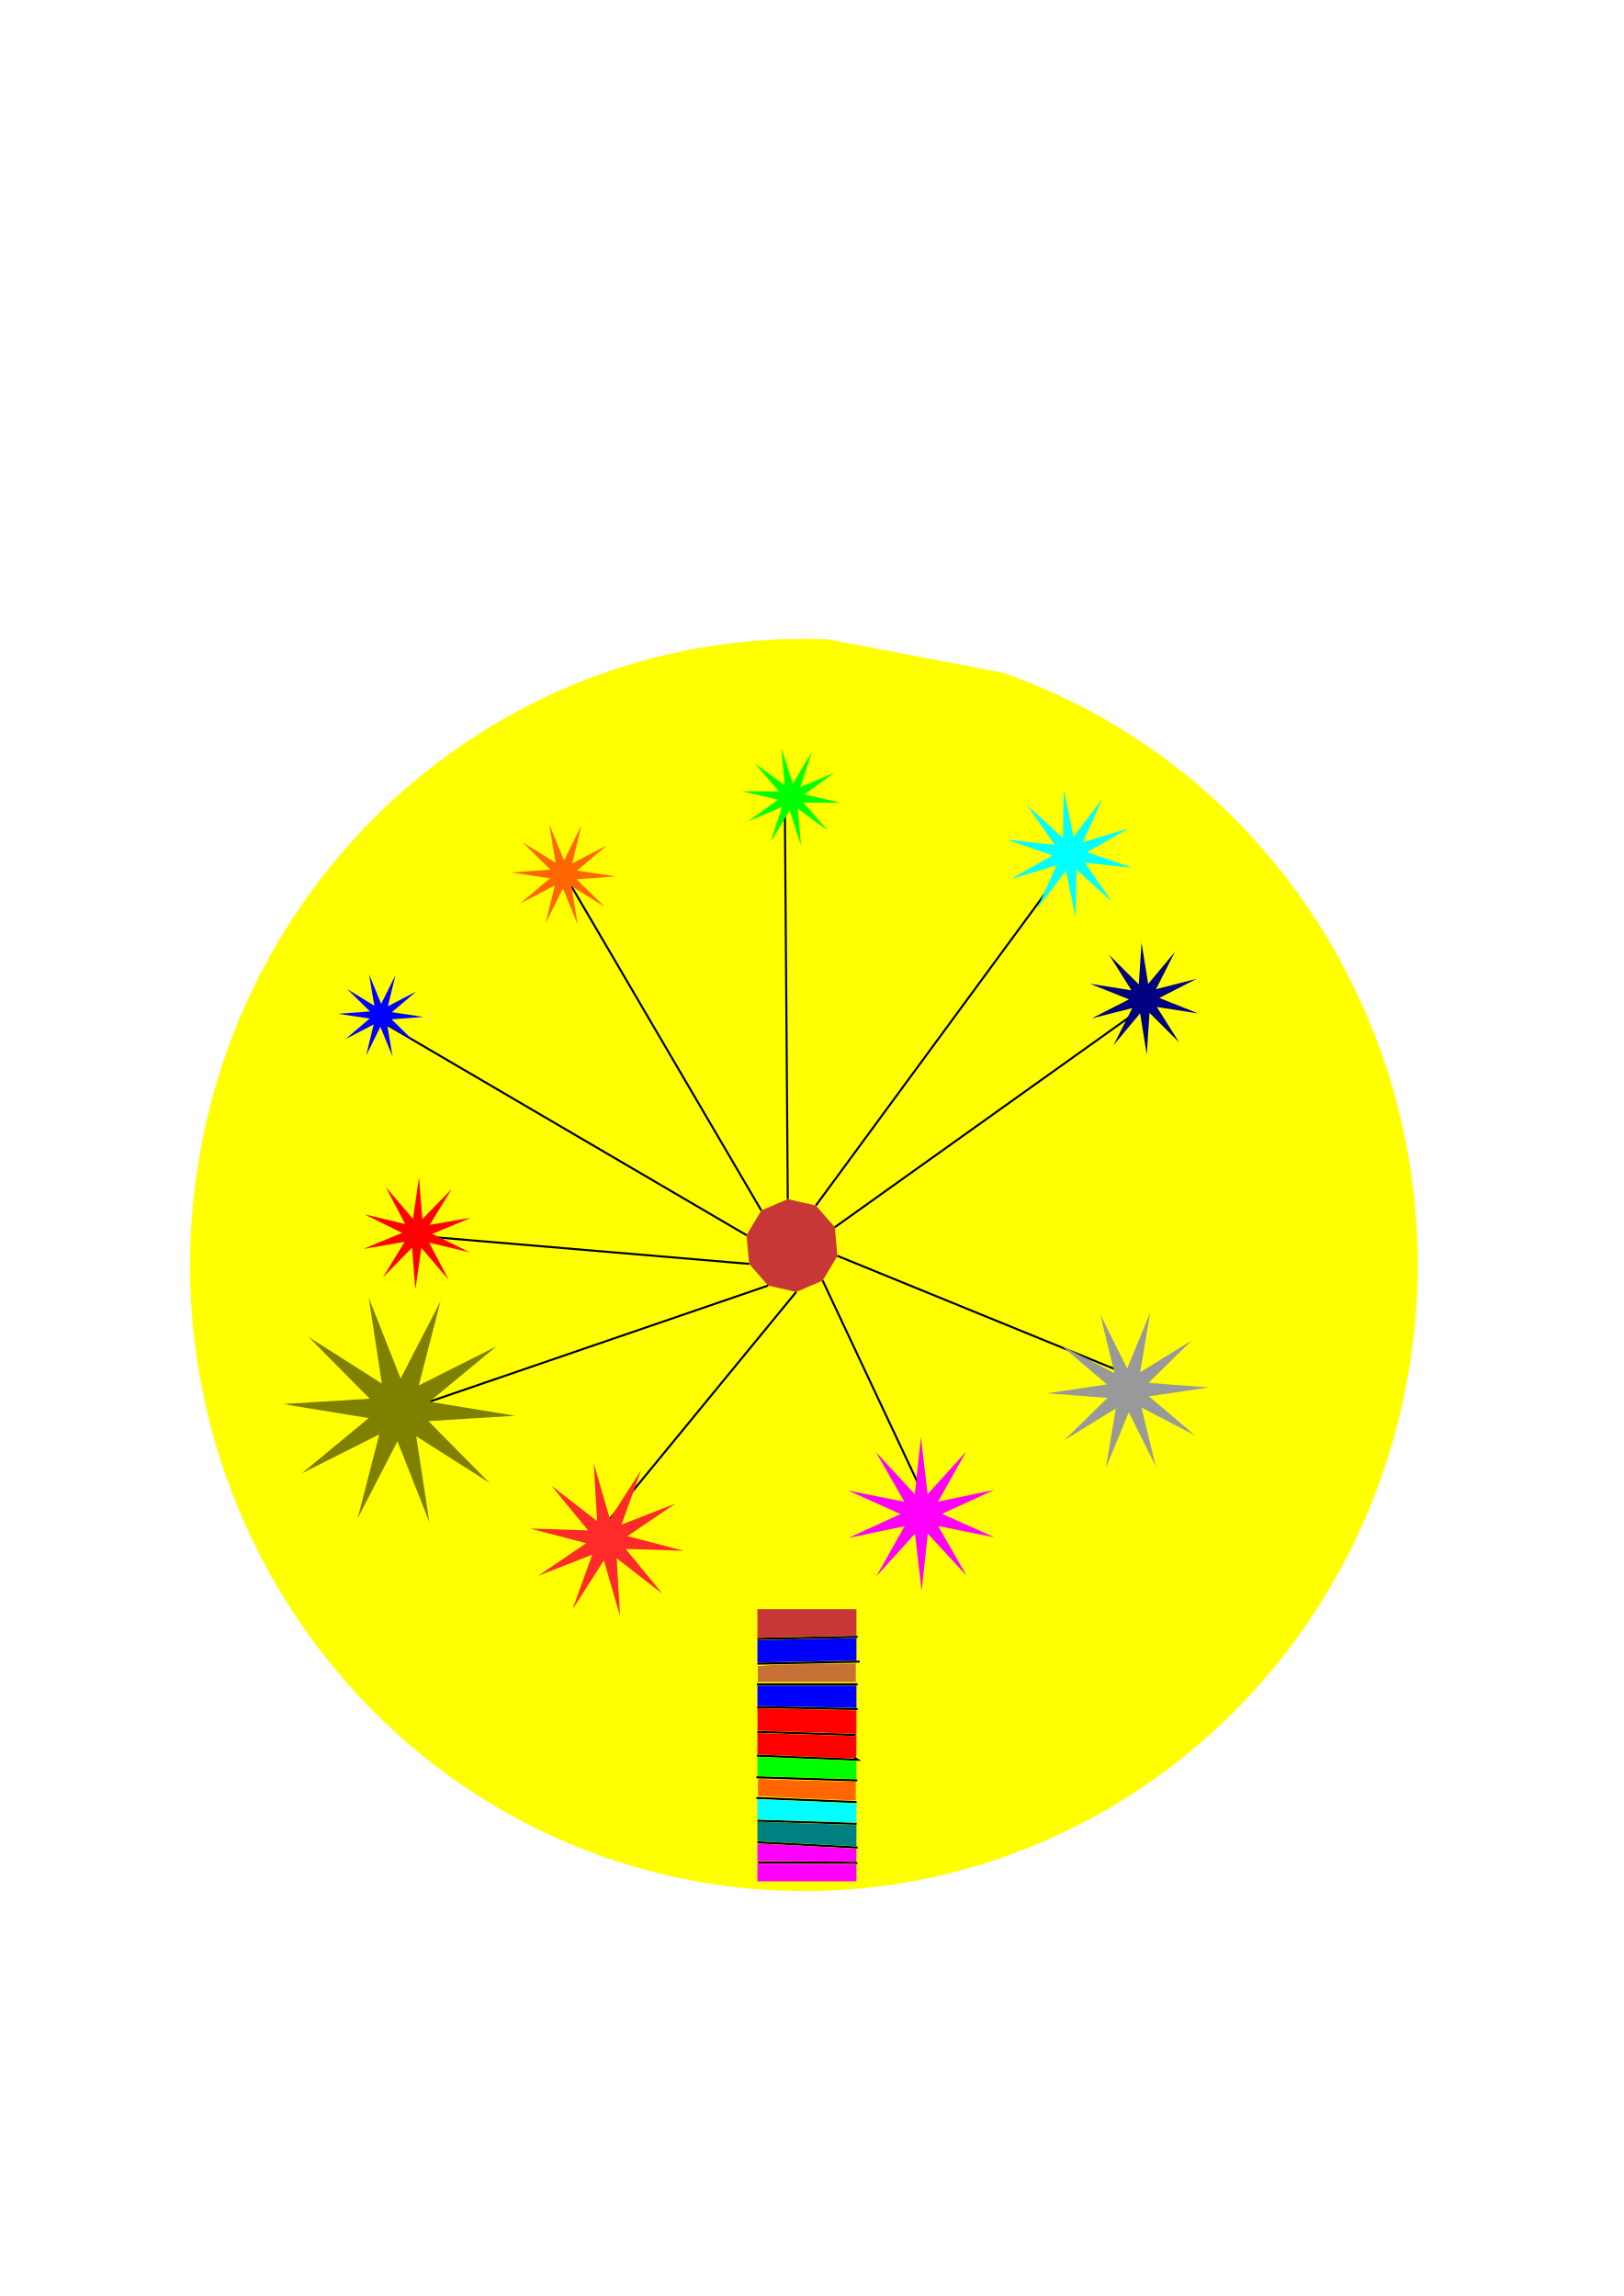
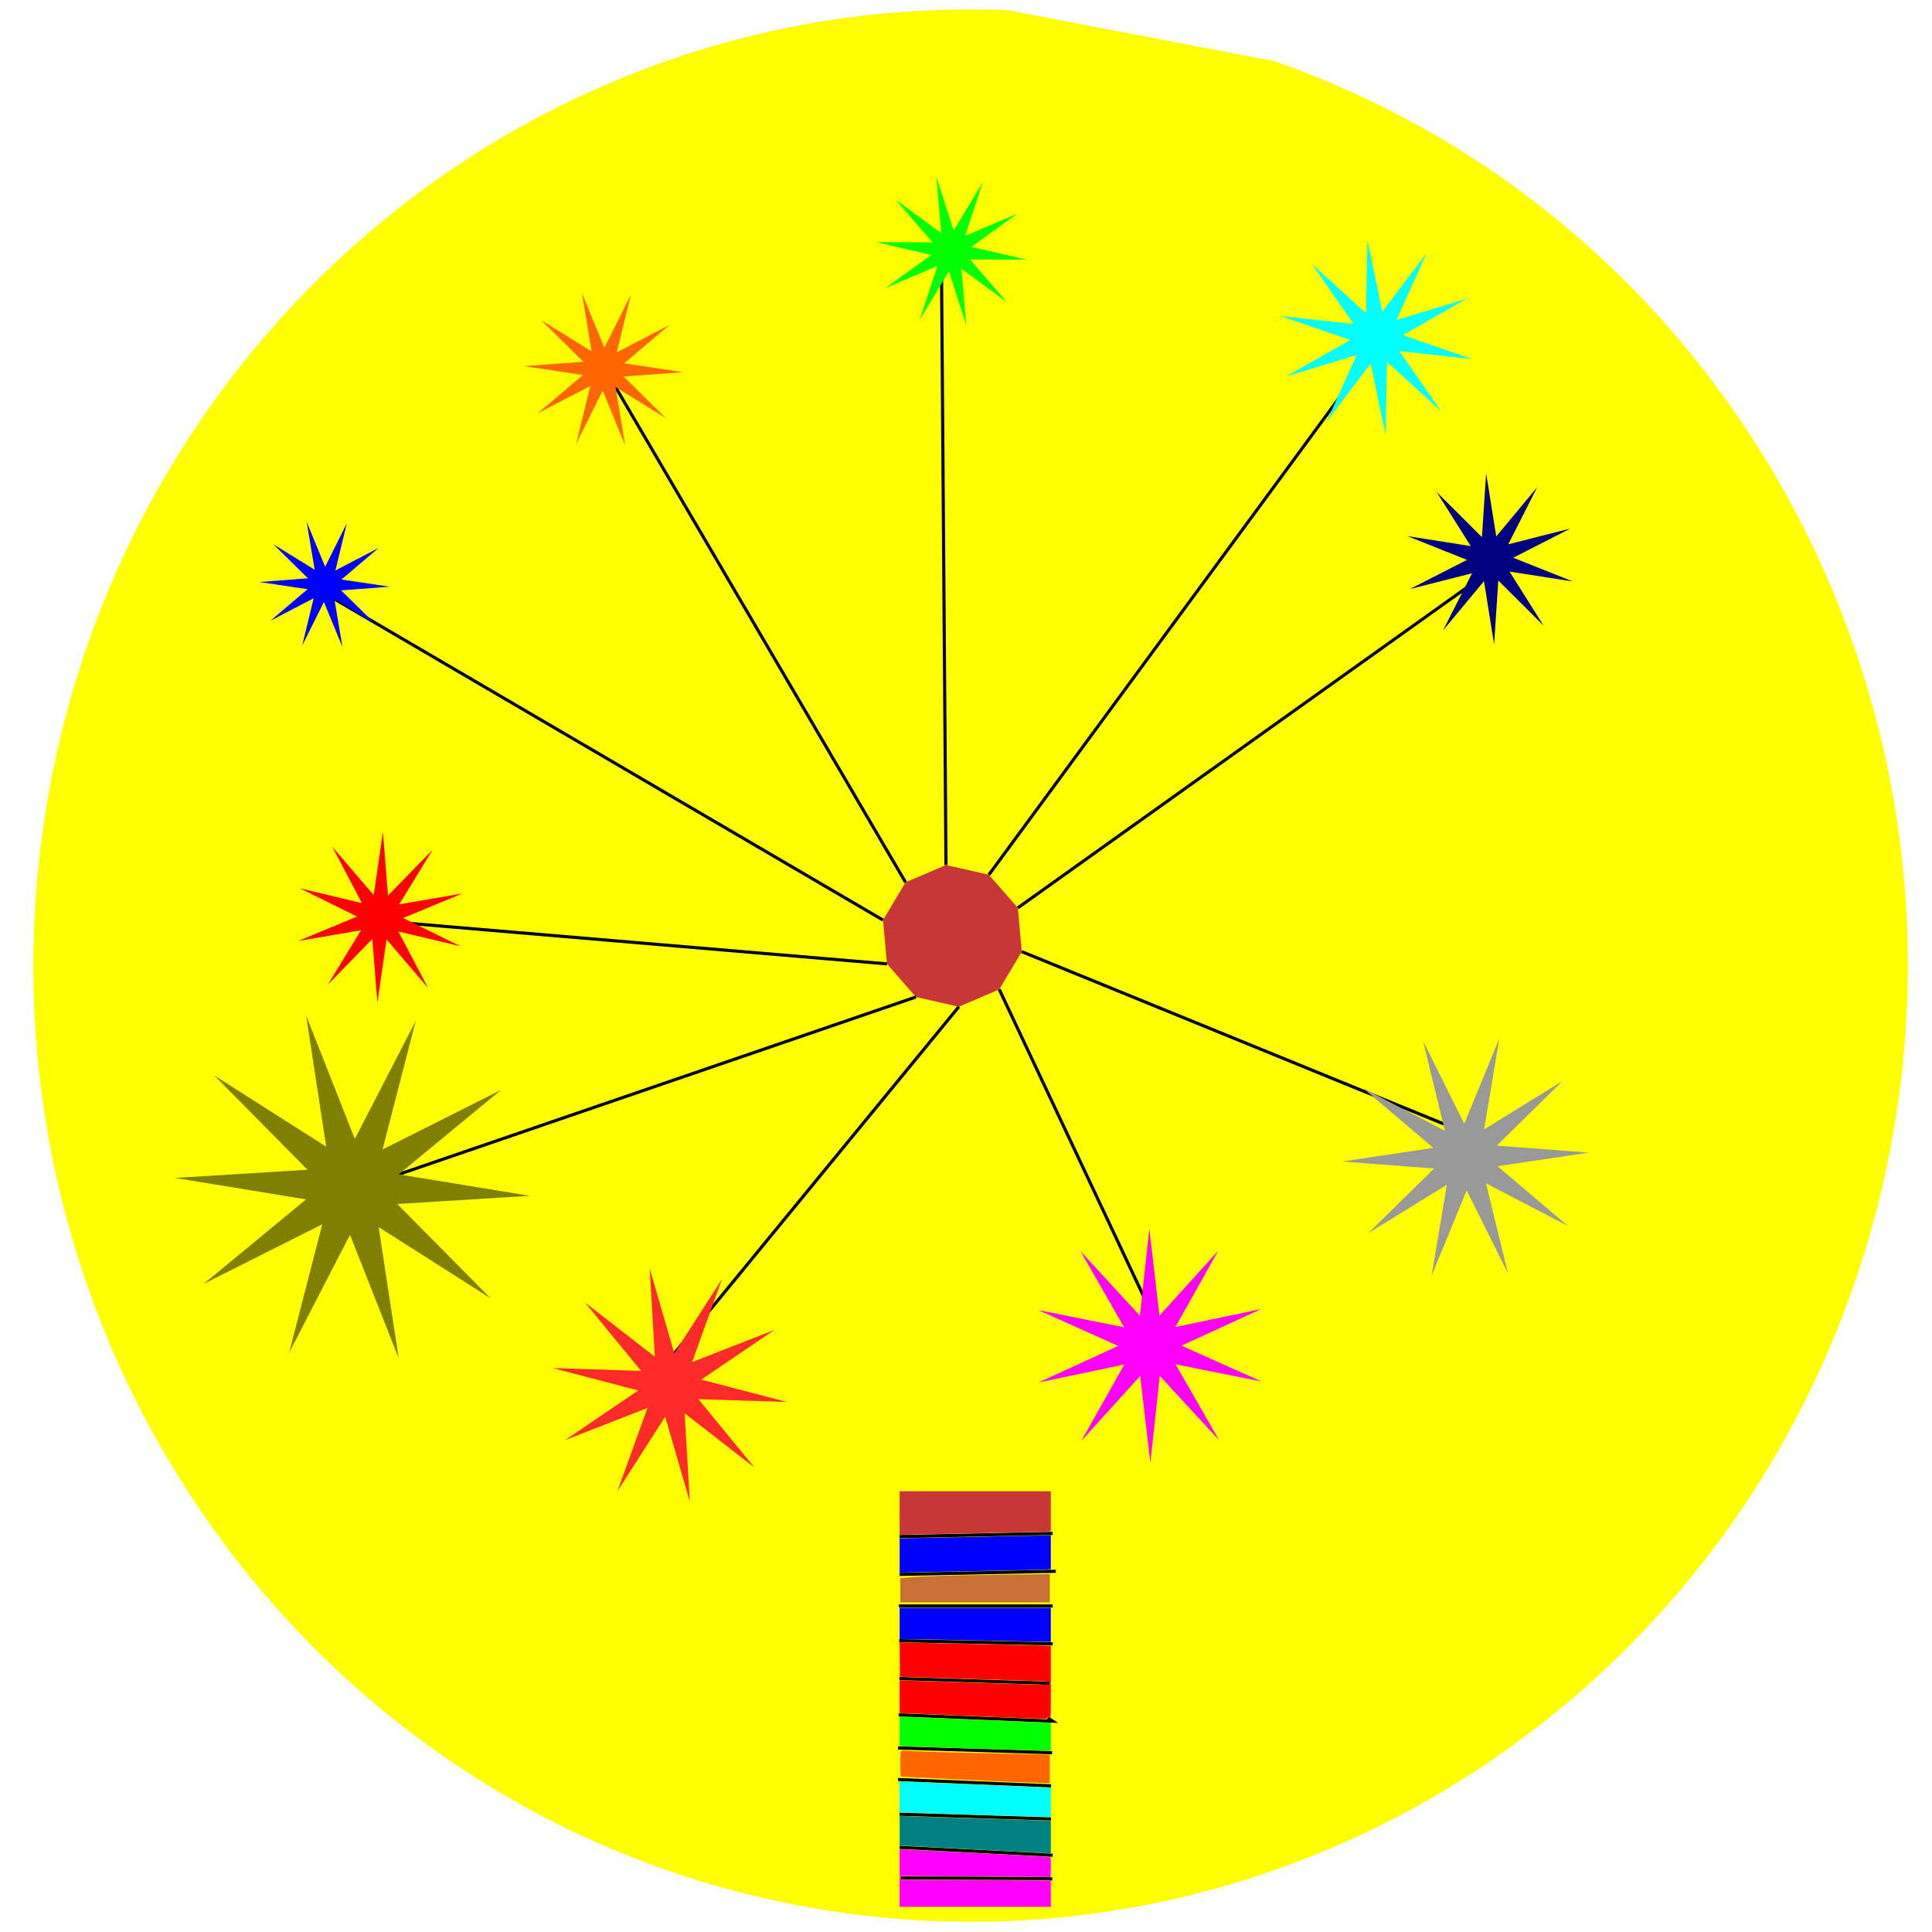
- <svg xmlns="http://www.w3.org/2000/svg" width="210mm" height="297mm" viewBox="0 0 210 297" version="1.1" id="svg8">
+ <svg xmlns="http://www.w3.org/2000/svg" width="300mm" height="300mm" viewBox="0 0 300 300" version="1.1" id="svg8">
  <defs id="defs2" />
-   <g id="layer1">
-     <path style="opacity:1;fill:#ffff00;fill-opacity:1;fill-rule:evenodd;stroke-width:0.265" id="path815" d="M 129.713,87.027 A 79.379,80.983 0 0 1 180.726,184.271 79.379,80.983 0 0 1 89.36,243.232 79.379,80.983 0 0 1 25.09,154.543 79.379,80.983 0 0 1 107.131,82.714" />
-     <g id="g882" transform="translate(-10.20536,142.875)">
+   <g id="layer1" transform="translate(0,3)">
+     <path style="opacity:1;fill:#ffff00;fill-opacity:1;fill-rule:evenodd;stroke-width:0.485" id="path815" d="M 197.902,6.499 A 145.519,148.459 0 0 1 291.42,184.767 145.519,148.459 0 0 1 123.926,292.855 145.519,148.459 0 0 1 6.106,130.27 145.519,148.459 0 0 1 156.505,-1.409" />
+     <g id="g882" transform="matrix(1.833217,0,0,1.833217,-58.59836,108.8792)">
      <path style="opacity:1;fill:#ff6600;fill-opacity:1;fill-rule:evenodd;stroke-width:0.714" d="" id="path932" transform="matrix(0.2645833,0,0,0.2645833,10.20536,-142.875)" />
      <g id="g961" transform="translate(90.5253,-8.315476)">
        <rect style="opacity:1;fill:#ffff00;fill-opacity:1;fill-rule:evenodd;stroke-width:0.265" id="rect817" width="12.829" height="35.28" x="17.64" y="73.563" ry="1.7419371e-014" />
        <path style="fill:none;stroke:#000000;stroke-width:0.267px;stroke-linecap:butt;stroke-linejoin:miter;stroke-opacity:1" d="m 17.633,77.438 12.969,-0.267 v 0" id="path819" />
        <path style="fill:none;stroke:#000000;stroke-width:0.265px;stroke-linecap:butt;stroke-linejoin:miter;stroke-opacity:1" d="M 17.64,80.645 30.87,80.378" id="path821" />
        <path style="fill:none;stroke:#000000;stroke-width:0.268px;stroke-linecap:butt;stroke-linejoin:miter;stroke-opacity:1" d="M 17.576,83.318 H 30.602" id="path823" />
        <path style="fill:none;stroke:#000000;stroke-width:0.269px;stroke-linecap:butt;stroke-linejoin:miter;stroke-opacity:1" d="m 17.609,86.258 12.993,0.267" id="path825" />
        <path style="fill:none;stroke:#000000;stroke-width:0.267px;stroke-linecap:butt;stroke-linejoin:miter;stroke-opacity:1" d="M 30.335,89.866 17.623,89.465" id="path827" />
        <path style="fill:none;stroke:#000000;stroke-width:0.267px;stroke-linecap:butt;stroke-linejoin:miter;stroke-opacity:1" d="M 17.557,92.539 30.602,93.073 30.195,92.806" id="path829" />
        <path style="fill:none;stroke:#000000;stroke-width:0.268px;stroke-linecap:butt;stroke-linejoin:miter;stroke-opacity:1" d="M 30.555,95.746 17.506,95.345" id="path831" />
        <path style="fill:none;stroke:#000000;stroke-width:0.265px;stroke-linecap:butt;stroke-linejoin:miter;stroke-opacity:1" d="m 17.506,98.018 12.963,0.535 v 0" id="path833" />
        <path style="fill:none;stroke:#000000;stroke-width:0.265px;stroke-linecap:butt;stroke-linejoin:miter;stroke-opacity:1" d="M 30.469,98.552 Z" id="path835" />
        <path style="fill:none;stroke:#000000;stroke-width:0.265px;stroke-linecap:butt;stroke-linejoin:miter;stroke-opacity:1" d="m 30.469,101.359 -12.829,-0.401 v 0" id="path837" />
        <path style="fill:none;stroke:#000000;stroke-width:0.265px;stroke-linecap:butt;stroke-linejoin:miter;stroke-opacity:1" d="m 17.64,103.764 12.963,0.668 v 0" id="path839" />
        <path style="fill:#ff0000;stroke:#000000;stroke-width:0.265px;stroke-linecap:butt;stroke-linejoin:miter;stroke-opacity:1" d="m 17.765,106.358 12.473,0.047 0.331,0.047 v 0" id="path841" />
        <path style="opacity:1;fill:#008080;fill-opacity:1;fill-rule:evenodd;stroke-width:0.179" d="m 103.735,393.525 c -5.205,-0.278 -15.089,-0.79 -21.964,-1.138 -6.875,-0.348 -13.083,-0.681 -13.795,-0.739 l -1.295,-0.105 v -4.729 -4.729 l 1.83,0.105 c 1.007,0.058 11.312,0.386 22.902,0.729 11.589,0.343 21.654,0.669 22.366,0.725 l 1.295,0.102 v 5.163 5.163 l -0.938,-0.022 c -0.516,-0.012 -5.196,-0.249 -10.402,-0.527 z" id="path845" transform="scale(0.2645833)" />
        <path style="opacity:1;fill:#00ffff;fill-opacity:1;fill-rule:evenodd;stroke-width:0.179" d="M 90.52,381.742 C 79.127,381.369 69.103,381.058 68.243,381.051 l -1.562,-0.013 v -5.017 -5.017 l 1.83,0.112 c 1.007,0.061 8.741,0.391 17.188,0.732 8.446,0.341 18.113,0.741 21.482,0.888 3.368,0.147 6.522,0.267 7.009,0.267 h 0.885 v 4.732 4.732 l -1.92,-0.023 c -1.056,-0.013 -11.241,-0.328 -22.634,-0.701 z" id="path847" transform="scale(0.2645833)" />
        <path style="opacity:1;fill:#00ff00;fill-opacity:1;fill-rule:evenodd;stroke-width:0.179" d="m 91.502,360.576 c -10.46,-0.327 -20.324,-0.646 -21.92,-0.71 l -2.902,-0.116 v -4.719 -4.719 l 1.83,0.102 c 1.007,0.056 6.772,0.3 12.812,0.543 6.04,0.243 15.796,0.641 21.679,0.886 5.883,0.245 11.006,0.445 11.384,0.445 h 0.687 v 4.464 4.464 l -2.277,-0.023 c -1.252,-0.013 -10.835,-0.29 -21.295,-0.617 z" id="path849" transform="scale(0.2645833)" />
        <path style="opacity:1;fill:#ff0000;fill-opacity:1;fill-rule:evenodd;stroke-width:0.179" d="m 104.895,350.762 c -2.799,-0.123 -12.542,-0.53 -21.652,-0.904 l -16.562,-0.68 v -5.25 -5.25 l 2.723,0.116 c 4.347,0.185 42.15,1.35 43.808,1.35 h 1.504 v -0.514 -0.514 l -2.366,-0.113 c -1.301,-0.062 -7.75,-0.278 -14.33,-0.481 -6.58,-0.203 -16.304,-0.503 -21.607,-0.668 l -9.643,-0.299 -0.047,-5.509 -0.047,-5.509 3.172,0.111 c 1.745,0.061 11.57,0.27 21.833,0.465 10.263,0.194 19.725,0.402 21.027,0.461 l 2.366,0.107 v 11.501 c 0,11.439 -0.002,11.5 -0.356,11.279 -0.306,-0.191 -0.395,-0.166 -0.635,0.177 -0.262,0.374 -0.4,0.397 -2.189,0.373 -1.05,-0.014 -4.2,-0.127 -6.999,-0.25 z" id="path851" transform="scale(0.2645833)" />
        <path style="opacity:1;fill:#0000ff;fill-opacity:1;fill-rule:evenodd;stroke-width:0.179" d="m 91.502,325.938 c -10.067,-0.224 -19.77,-0.413 -21.562,-0.421 l -3.259,-0.015 v -5 -5 h 24.196 24.196 v 5.446 5.446 l -2.634,-0.025 c -1.449,-0.014 -10.871,-0.208 -20.937,-0.431 z" id="path853" transform="scale(0.2645833)" />
        <path style="opacity:1;fill:#0000ff;fill-opacity:1;fill-rule:evenodd;stroke-width:0.179" d="m 66.681,298.775 v -5.518 l 20.491,-0.405 c 11.27,-0.223 22.158,-0.453 24.196,-0.513 l 3.705,-0.108 v 5.459 5.459 l -1.473,0.1 c -0.81,0.055 -10.353,0.263 -21.205,0.462 -10.853,0.199 -21.078,0.411 -22.723,0.472 l -2.991,0.11 z" id="path855" transform="scale(0.2645833)" />
        <path style="opacity:1;fill:#ff00ff;fill-opacity:1;fill-rule:evenodd;stroke-width:0.179" d="m 66.681,402.02 v -9.196 l 0.759,9.8e-4 c 0.417,5.4e-4 6.062,0.277 12.545,0.614 6.482,0.337 16.848,0.864 23.036,1.171 6.188,0.307 11.431,0.594 11.652,0.639 0.399,0.081 0.402,0.106 0.402,3.303 0,1.772 -0.06,3.186 -0.134,3.143 -0.074,-0.043 -10.887,-0.136 -24.031,-0.208 l -23.897,-0.13 0.057,0.599 0.057,0.599 23.929,0.103 c 13.161,0.057 23.949,0.117 23.973,0.134 0.025,0.017 0.045,1.919 0.045,4.227 v 4.196 H 90.877 66.681 Z" id="path857" transform="scale(0.2645833)" />
        <path style="opacity:1;fill:#c83737;fill-opacity:1;fill-rule:evenodd;stroke-width:0.179" d="m 66.681,285.168 v -6.988 h 24.196 24.196 v 6.412 6.412 l -1.652,0.102 c -0.908,0.056 -10.25,0.265 -20.759,0.463 -10.509,0.199 -20.654,0.412 -22.545,0.474 l -3.438,0.113 z" id="path859" transform="scale(0.2645833)" />
        <path transform="matrix(0.2645833,0,0,0.2645833,10.20536,-142.875)" id="path930" d="m 28.324,849.879 v -3.872 l 4.464,-0.397 c 2.455,-0.218 13.223,-0.509 23.929,-0.645 l 19.464,-0.248 v 4.517 4.517 H 52.252 28.324 Z" style="opacity:1;fill:#c87137;fill-opacity:1;fill-rule:evenodd;stroke-width:0.714" />
        <path transform="matrix(0.2645833,0,0,0.2645833,10.20536,-142.875)" id="path936" d="m 47.966,910.494 c -10.607,-0.493 -19.366,-0.926 -19.464,-0.963 -0.098,-0.037 -0.179,-2.017 -0.179,-4.4 0,-3.787 0.158,-4.289 1.25,-3.978 0.688,0.196 11.455,0.578 23.929,0.85 l 22.679,0.494 v 4.555 4.555 l -4.464,-0.109 c -2.455,-0.06 -13.143,-0.512 -23.75,-1.005 z" style="opacity:1;fill:#ff6600;fill-opacity:1;fill-rule:evenodd;stroke-width:0.714" />
      </g>
    </g>
-     <path style="opacity:1;fill:#c83737;fill-opacity:1;fill-rule:evenodd;stroke-width:0.265" id="path884" d="m 106.4,165.653 -3.424,1.467 -3.632,-0.826 -2.453,-2.803 -0.337,-3.71 1.908,-3.199 3.424,-1.467 3.632,0.826 2.453,2.803 0.337,3.71 z" />
-     <path style="fill:none;stroke:#000000;stroke-width:0.265px;stroke-linecap:butt;stroke-linejoin:miter;stroke-opacity:1" d="m 107.972,158.745 40.384,-28.81 -0.378,-0.756" id="path886" />
-     <path style="fill:none;stroke:#000000;stroke-width:0.265px;stroke-linecap:butt;stroke-linejoin:miter;stroke-opacity:1" d="m 108.308,162.454 40.236,16.428" id="path888" />
-     <path style="fill:none;stroke:#000000;stroke-width:0.265px;stroke-linecap:butt;stroke-linejoin:miter;stroke-opacity:1" d="m 106.4,165.653 14.93,31.75" id="path890" />
-     <path style="fill:none;stroke:#000000;stroke-width:0.265px;stroke-linecap:butt;stroke-linejoin:miter;stroke-opacity:1" d="M 99.344,166.294 55.538,181.317" id="path892" />
-     <path style="fill:none;stroke:#000000;stroke-width:0.266px;stroke-linecap:butt;stroke-linejoin:miter;stroke-opacity:1" d="M 102.976,167.12 78.879,196.482" id="path894" />
-     <path style="fill:none;stroke:#000000;stroke-width:0.265px;stroke-linecap:butt;stroke-linejoin:miter;stroke-opacity:1" d="m 96.891,163.49 -43.597,-3.696" id="path896" />
-     <path style="fill:none;stroke:#000000;stroke-width:0.265px;stroke-linecap:butt;stroke-linejoin:miter;stroke-opacity:1" d="M 98.463,156.582 73.894,114.626" id="path898" />
-     <path style="fill:none;stroke:#000000;stroke-width:0.265px;stroke-linecap:butt;stroke-linejoin:miter;stroke-opacity:1" d="m 96.555,159.781 -46.473,-27.201 0.567,-0.189" id="path900" />
-     <path style="fill:none;stroke:#000000;stroke-width:0.265px;stroke-linecap:butt;stroke-linejoin:miter;stroke-opacity:1" d="m 105.519,155.941 34.521,-46.985" id="path902" />
-     <path style="fill:none;stroke:#000000;stroke-width:0.265px;stroke-linecap:butt;stroke-linejoin:miter;stroke-opacity:1" d="m 101.887,155.115 -0.4,-53.529" id="path904" />
-     <path style="opacity:1;fill:#ff0000;fill-opacity:1;fill-rule:evenodd;stroke-width:0.265" id="path908" d="m 60.762,162 -5.26,-1.257 2.516,4.787 -3.516,-4.108 -0.778,5.352 -0.43,-5.391 -3.775,3.872 2.821,-4.614 -5.33,0.914 4.994,-2.075 -4.849,-2.394 5.26,1.257 -2.516,-4.787 3.516,4.108 0.778,-5.352 0.43,5.391 3.775,-3.872 -2.821,4.614 5.33,-0.914 -4.994,2.075 z" />
-     <path style="opacity:1;fill:#0000ff;fill-opacity:1;fill-rule:evenodd;stroke-width:0.265" id="path910" d="m 53.595,134.744 -3.513,-2.164 0.684,4.069 -1.57,-3.816 -1.839,3.694 0.973,-4.01 -3.659,1.908 3.144,-2.673 -4.082,-0.607 4.114,-0.314 -2.945,-2.89 3.513,2.164 -0.684,-4.069 1.57,3.816 1.839,-3.694 -0.973,4.01 3.659,-1.908 -3.144,2.673 4.082,0.607 -4.114,0.314 z" />
-     <path style="opacity:1;fill:#ff6600;fill-opacity:1;fill-rule:evenodd;stroke-width:0.265" id="path912" d="m 78.173,117.273 -4.279,-2.647 0.824,4.963 -1.906,-4.656 -2.251,4.5 1.195,-4.887 -4.466,2.317 3.839,-3.251 -4.975,-0.75 5.017,-0.374 -3.584,-3.531 4.279,2.647 -0.824,-4.963 1.906,4.656 2.251,-4.5 -1.195,4.887 4.466,-2.317 -3.839,3.251 4.975,0.75 -5.017,0.374 z" />
-     <path style="opacity:1;fill:#00ff00;fill-opacity:1;fill-rule:evenodd;stroke-width:0.265" id="path914" d="m 107.063,107.445 -3.873,-2.835 0.416,4.782 -1.467,-4.57 -2.474,4.113 1.499,-4.56 -4.419,1.873 3.893,-2.808 -4.676,-1.082 4.8,0.017 -3.147,-3.624 3.873,2.835 -0.416,-4.782 1.467,4.57 2.474,-4.113 -1.499,4.56 4.419,-1.873 -3.893,2.808 4.676,1.082 -4.8,-0.017 z" />
-     <path style="opacity:1;fill:#00ffff;fill-opacity:1;fill-rule:evenodd;stroke-width:0.265" id="path916" d="m 143.835,116.675 -4.593,-4.175 -0.12,6.206 -1.261,-6.077 -3.745,4.95 2.552,-5.658 -5.939,1.804 5.39,-3.078 -5.865,-2.032 6.17,0.679 -3.551,-5.091 4.593,4.175 0.12,-6.206 1.261,6.077 3.745,-4.95 -2.552,5.658 5.939,-1.804 -5.39,3.078 5.865,2.032 -6.17,-0.679 z" />
-     <path style="opacity:1;fill:#000080;fill-opacity:1;fill-rule:evenodd;stroke-width:0.265" id="path918" d="m 152.513,134.848 -3.843,-3.833 -0.356,5.416 -0.856,-5.36 -3.471,4.173 2.458,-4.84 -5.261,1.336 4.833,-2.471 -5.041,-2.012 5.362,0.842 -2.896,-4.591 3.843,3.833 0.356,-5.416 0.856,5.36 3.471,-4.173 -2.458,4.84 5.261,-1.336 -4.833,2.471 5.041,2.012 -5.362,-0.842 z" />
-     <path style="opacity:1;fill:#999999;fill-opacity:1;fill-rule:evenodd;stroke-width:0.265" id="path920" d="m 149.479,189.68 -3.489,-7.001 -2.974,7.235 1.293,-7.714 -6.658,4.105 5.58,-5.481 -7.8,-0.592 7.736,-1.154 -5.962,-5.064 6.937,3.613 -1.847,-7.601 3.489,7.001 2.974,-7.235 -1.293,7.714 6.658,-4.105 -5.58,5.481 7.8,0.592 -7.736,1.154 5.962,5.064 -6.937,-3.613 z" />
-     <path style="opacity:1;fill:#ff00ff;fill-opacity:1;fill-rule:evenodd;stroke-width:0.265" id="path922" d="m 128.603,198.86 -7.273,-1.457 3.691,6.434 -5.027,-5.454 -0.796,7.374 -0.862,-7.367 -4.978,5.498 3.633,-6.466 -7.259,1.522 6.74,-3.096 -6.768,-3.036 7.273,1.457 -3.691,-6.434 5.027,5.454 0.796,-7.374 0.862,7.367 4.978,-5.498 -3.633,6.466 7.259,-1.522 -6.74,3.096 z" />
-     <path style="opacity:1;fill:#808000;fill-opacity:1;fill-rule:evenodd;stroke-width:0.265" id="path926" d="m 63.327,191.828 -9.494,-6.041 1.702,11.124 -4.13,-10.468 -5.161,10 2.812,-10.896 -10.053,5.056 8.68,-7.163 -11.105,-1.819 11.232,-0.693 -7.916,-7.999 9.494,6.041 -1.702,-11.124 4.13,10.468 5.161,-10 -2.812,10.896 10.053,-5.056 -8.68,7.163 11.105,1.819 -11.232,0.693 z" />
-     <path style="opacity:1;fill:#ff2a2a;fill-opacity:1;fill-rule:evenodd;stroke-width:0.265" id="path928" d="m 85.672,206.156 -5.919,-4.595 0.438,7.481 -2.088,-7.197 -4.043,6.309 2.541,-7.05 -6.979,2.728 6.199,-4.21 -7.25,-1.895 7.49,0.238 -4.751,-5.795 5.919,4.595 -0.438,-7.481 2.088,7.197 4.043,-6.309 -2.541,7.05 6.979,-2.728 -6.199,4.21 7.25,1.895 -7.49,-0.238 z" />
+     <path style="opacity:1;fill:#c83737;fill-opacity:1;fill-rule:evenodd;stroke-width:0.485" id="path884" d="m 155.165,150.637 -6.277,2.688 -6.658,-1.514 -4.497,-5.139 -0.617,-6.8 3.498,-5.864 6.277,-2.688 6.658,1.514 4.497,5.139 0.617,6.8 z" />
+     <path style="fill:none;stroke:#000000;stroke-width:0.485px;stroke-linecap:butt;stroke-linejoin:miter;stroke-opacity:1" d="M 158.046,137.972 232.078,85.157 231.385,83.771" id="path886" />
+     <path style="fill:none;stroke:#000000;stroke-width:0.485px;stroke-linecap:butt;stroke-linejoin:miter;stroke-opacity:1" d="m 158.663,144.772 73.762,30.116" id="path888" />
+     <path style="fill:none;stroke:#000000;stroke-width:0.485px;stroke-linecap:butt;stroke-linejoin:miter;stroke-opacity:1" d="m 155.165,150.637 27.37,58.205" id="path890" />
+     <path style="fill:none;stroke:#000000;stroke-width:0.485px;stroke-linecap:butt;stroke-linejoin:miter;stroke-opacity:1" d="M 142.23,151.811 61.923,179.352" id="path892" />
+     <path style="fill:none;stroke:#000000;stroke-width:0.488px;stroke-linecap:butt;stroke-linejoin:miter;stroke-opacity:1" d="m 148.888,153.325 -44.176,53.827" id="path894" />
+     <path style="fill:none;stroke:#000000;stroke-width:0.485px;stroke-linecap:butt;stroke-linejoin:miter;stroke-opacity:1" d="M 137.733,146.672 57.811,139.897" id="path896" />
+     <path style="fill:none;stroke:#000000;stroke-width:0.485px;stroke-linecap:butt;stroke-linejoin:miter;stroke-opacity:1" d="M 140.614,134.007 95.575,57.094" id="path898" />
+     <path style="fill:none;stroke:#000000;stroke-width:0.485px;stroke-linecap:butt;stroke-linejoin:miter;stroke-opacity:1" d="M 137.116,139.871 51.921,90.007 52.961,89.66" id="path900" />
+     <path style="fill:none;stroke:#000000;stroke-width:0.485px;stroke-linecap:butt;stroke-linejoin:miter;stroke-opacity:1" d="M 153.549,132.833 216.834,46.7" id="path902" />
+     <path style="fill:none;stroke:#000000;stroke-width:0.485px;stroke-linecap:butt;stroke-linejoin:miter;stroke-opacity:1" d="M 146.891,131.318 146.157,33.188" id="path904" />
+     <path style="opacity:1;fill:#ff0000;fill-opacity:1;fill-rule:evenodd;stroke-width:0.485" id="path908" d="m 71.501,143.939 -9.642,-2.304 4.613,8.775 -6.446,-7.532 -1.426,9.811 -0.788,-9.882 -6.92,7.099 5.171,-8.458 -9.771,1.675 9.155,-3.803 -8.89,-4.388 9.642,2.304 -4.613,-8.775 6.446,7.532 1.426,-9.811 0.788,9.882 6.92,-7.099 -5.171,8.458 9.771,-1.675 -9.155,3.803 z" />
+     <path style="opacity:1;fill:#0000ff;fill-opacity:1;fill-rule:evenodd;stroke-width:0.485" id="path910" d="m 58.362,93.974 -6.441,-3.967 1.253,7.46 -2.879,-6.995 -3.371,6.772 1.783,-7.352 -6.708,3.497 5.763,-4.9 -7.482,-1.113 7.543,-0.576 -5.399,-5.299 6.441,3.967 -1.253,-7.46 2.879,6.995 3.371,-6.772 -1.783,7.352 6.708,-3.497 -5.763,4.9 7.482,1.113 -7.543,0.576 z" />
+     <path style="opacity:1;fill:#ff6600;fill-opacity:1;fill-rule:evenodd;stroke-width:0.485" id="path912" d="m 103.418,61.946 -7.844,-4.852 1.511,9.098 -3.493,-8.536 -4.126,8.249 2.191,-8.959 -8.186,4.248 7.038,-5.96 -9.12,-1.375 9.198,-0.685 -6.57,-6.473 7.844,4.852 -1.511,-9.098 3.493,8.536 4.126,-8.249 -2.191,8.959 8.186,-4.248 -7.038,5.96 9.12,1.375 -9.198,0.685 z" />
+     <path style="opacity:1;fill:#00ff00;fill-opacity:1;fill-rule:evenodd;stroke-width:0.485" id="path914" d="m 156.38,43.929 -7.1,-5.196 0.762,8.766 -2.69,-8.377 -4.536,7.54 2.748,-8.359 -8.101,3.434 7.136,-5.147 -8.572,-1.984 8.799,0.031 -5.769,-6.643 7.1,5.196 -0.762,-8.766 2.69,8.377 4.536,-7.54 -2.748,8.359 8.101,-3.434 -7.136,5.147 8.572,1.984 -8.799,-0.031 z" />
+     <path style="opacity:1;fill:#00ffff;fill-opacity:1;fill-rule:evenodd;stroke-width:0.485" id="path916" d="m 223.791,60.849 -8.419,-7.655 -0.22,11.377 -2.312,-11.141 -6.865,9.075 4.678,-10.373 -10.888,3.307 9.882,-5.642 -10.752,-3.725 11.311,1.244 -6.509,-9.333 8.419,7.655 0.22,-11.377 2.312,11.141 6.865,-9.075 -4.678,10.373 10.888,-3.307 -9.882,5.642 10.752,3.725 -11.311,-1.244 z" />
+     <path style="opacity:1;fill:#000080;fill-opacity:1;fill-rule:evenodd;stroke-width:0.485" id="path918" d="m 239.7,94.164 -7.045,-7.027 -0.652,9.929 -1.57,-9.826 -6.364,7.65 4.506,-8.872 -9.645,2.448 8.86,-4.529 -9.242,-3.688 9.83,1.544 -5.309,-8.416 7.045,7.027 0.652,-9.929 1.57,9.826 6.364,-7.65 -4.506,8.872 9.645,-2.448 -8.86,4.529 9.242,3.688 -9.83,-1.544 z" />
+     <path style="opacity:1;fill:#999999;fill-opacity:1;fill-rule:evenodd;stroke-width:0.485" id="path920" d="m 234.138,194.684 -6.395,-12.834 -5.451,13.263 2.37,-14.142 -12.206,7.526 10.23,-10.048 -14.298,-1.086 14.182,-2.116 -10.929,-9.283 12.718,6.624 -3.385,-13.934 6.395,12.834 5.451,-13.263 -2.37,14.142 12.206,-7.526 -10.23,10.048 14.298,1.086 -14.182,2.116 10.929,9.283 -12.718,-6.624 z" />
+     <path style="opacity:1;fill:#ff00ff;fill-opacity:1;fill-rule:evenodd;stroke-width:0.485" id="path922" d="m 195.868,211.513 -13.332,-2.671 6.766,11.795 -9.216,-9.998 -1.459,13.519 -1.579,-13.505 -9.127,10.079 6.66,-11.854 -13.308,2.79 12.356,-5.676 -12.406,-5.565 13.332,2.671 -6.766,-11.795 9.216,9.998 1.459,-13.519 1.579,13.505 9.127,-10.079 -6.66,11.854 13.308,-2.79 -12.356,5.676 z" />
+     <path style="opacity:1;fill:#808000;fill-opacity:1;fill-rule:evenodd;stroke-width:0.485" id="path926" d="m 76.202,198.62 -17.405,-11.075 3.121,20.392 -7.571,-19.19 -9.462,18.332 5.155,-19.976 -18.43,9.269 15.911,-13.131 -20.359,-3.334 20.591,-1.27 -14.511,-14.664 17.405,11.075 -3.121,-20.392 7.571,19.19 9.462,-18.332 -5.155,19.976 18.43,-9.269 -15.911,13.131 20.359,3.334 -20.591,1.27 z" />
+     <path style="opacity:1;fill:#ff2a2a;fill-opacity:1;fill-rule:evenodd;stroke-width:0.485" id="path928" d="m 117.166,224.887 -10.851,-8.424 0.802,13.714 -3.828,-13.193 -7.412,11.566 4.658,-12.923 -12.795,5.001 11.365,-7.717 -13.291,-3.475 13.73,0.436 -8.71,-10.623 10.851,8.424 -0.802,-13.714 3.828,13.193 7.412,-11.566 -4.658,12.923 12.795,-5.001 -11.365,7.717 13.291,3.475 -13.73,-0.436 z" />
  </g>
</svg>
